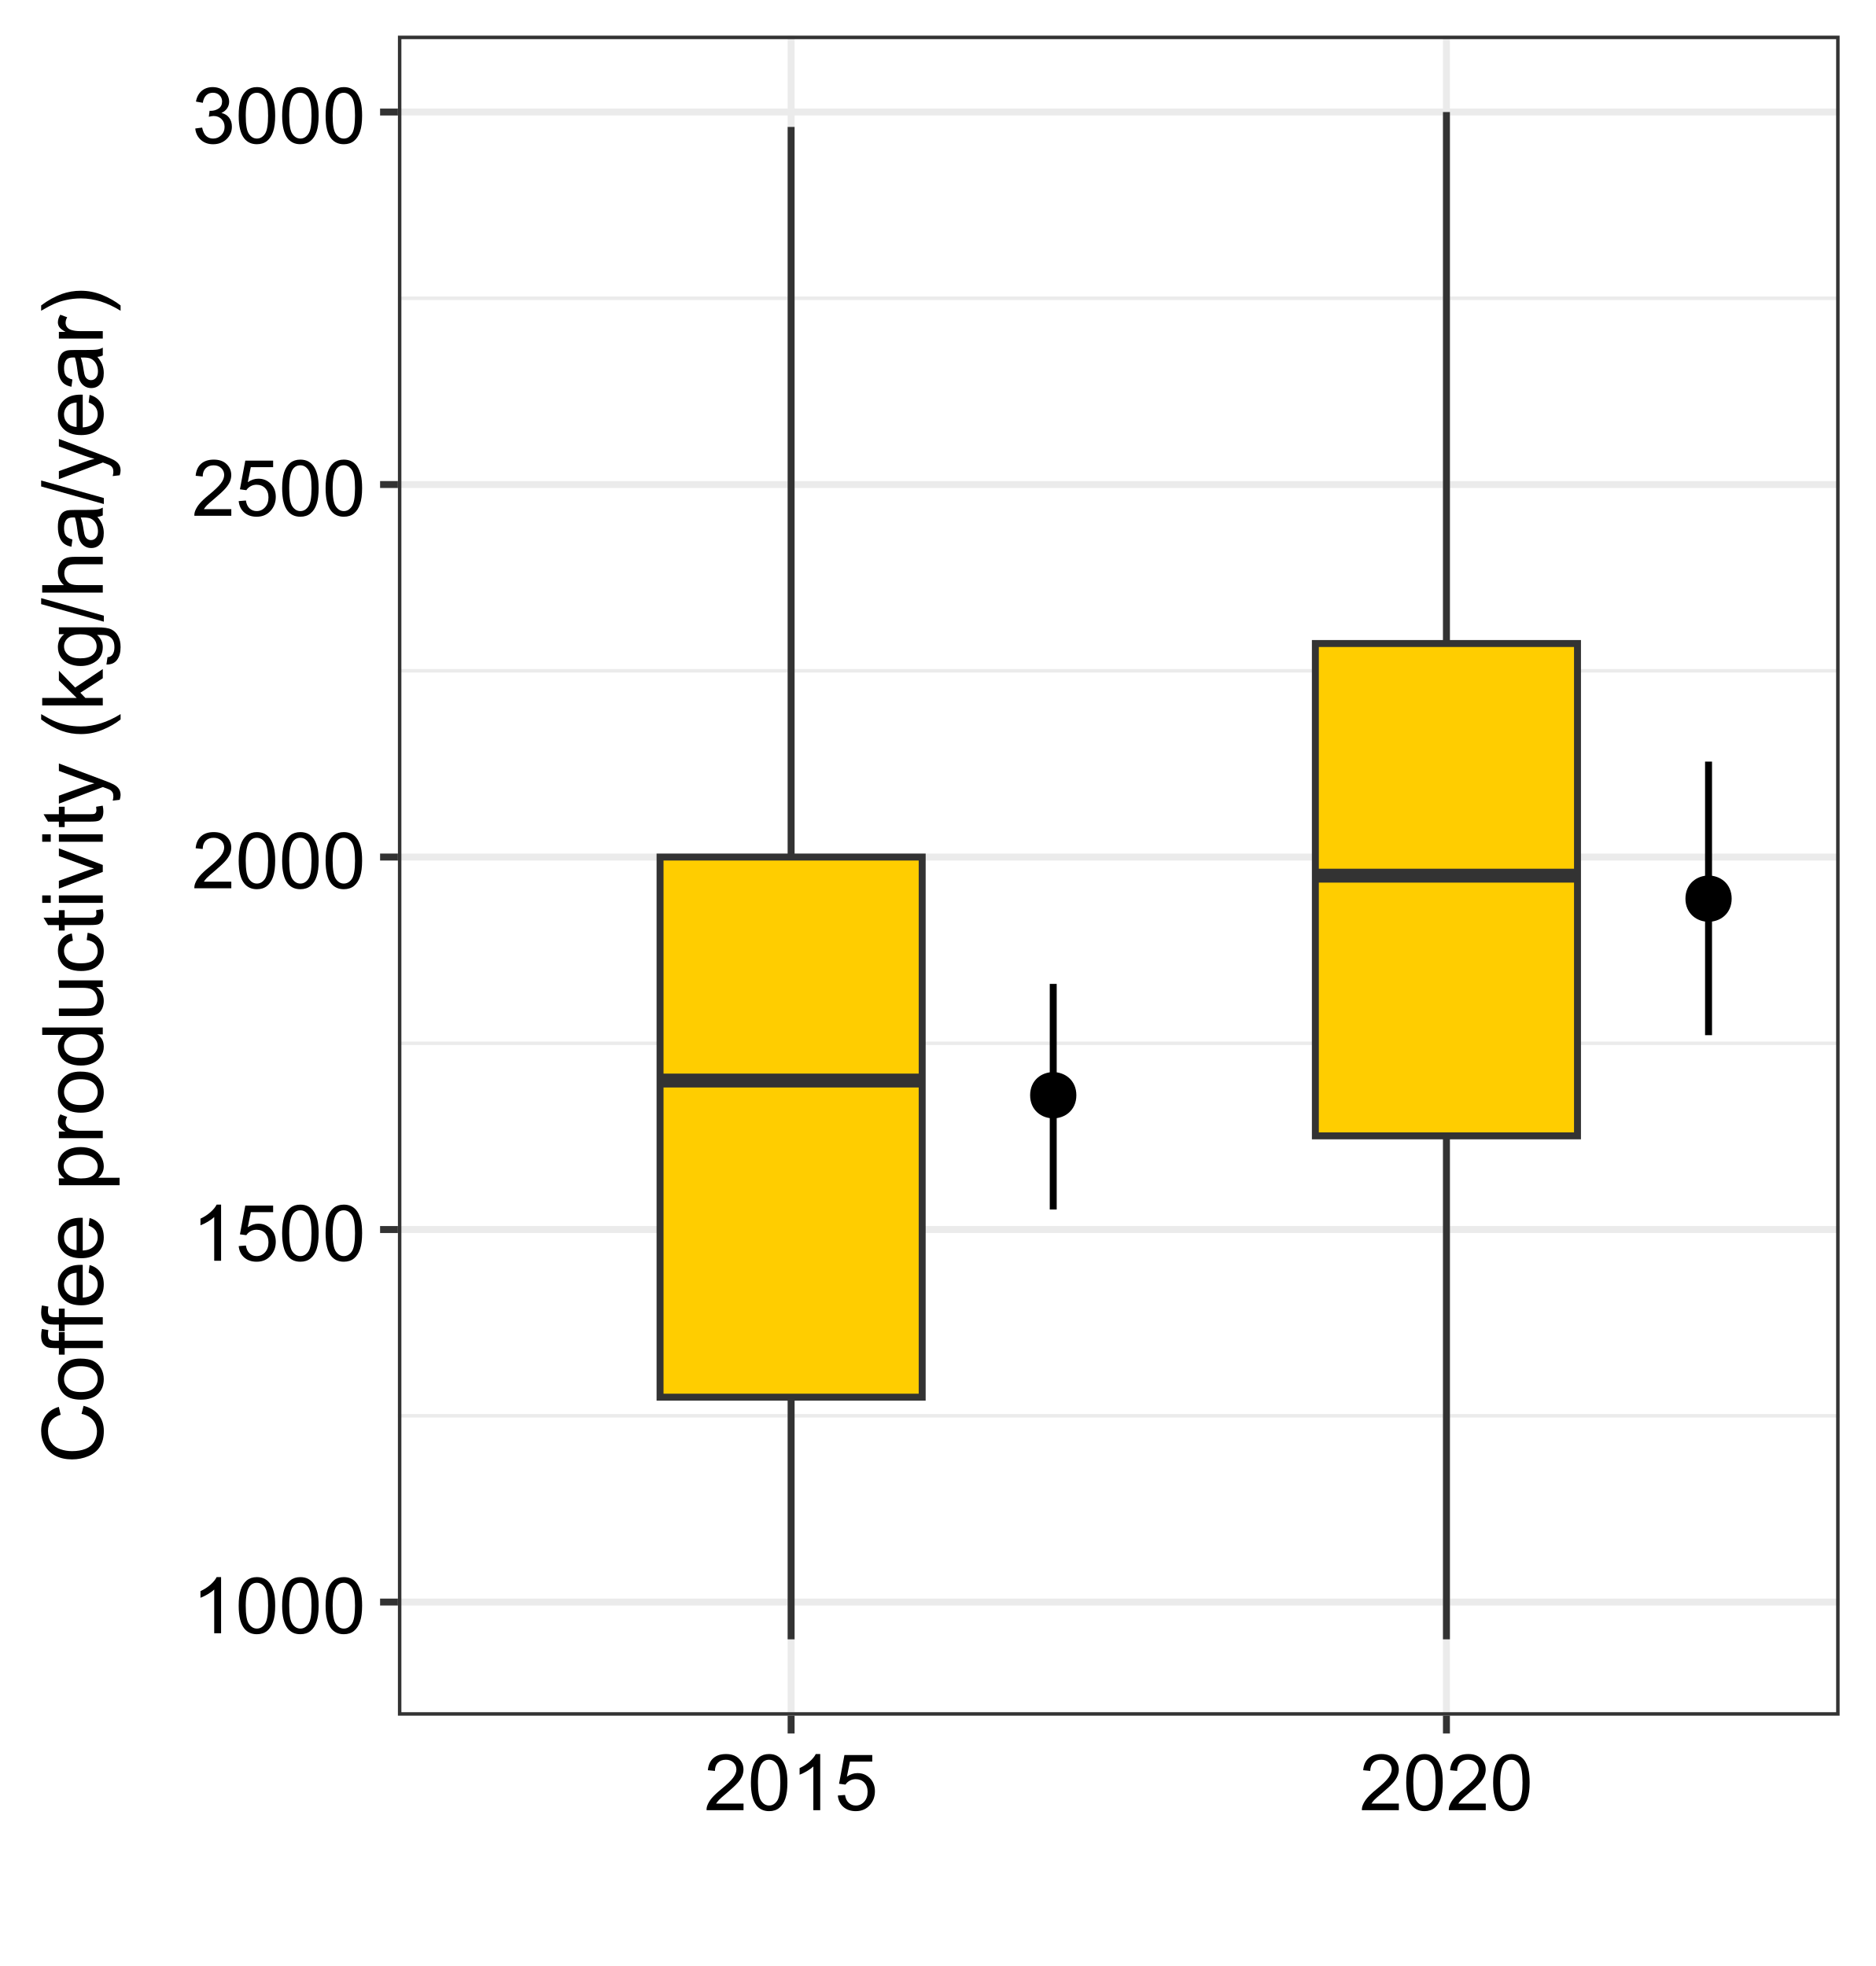
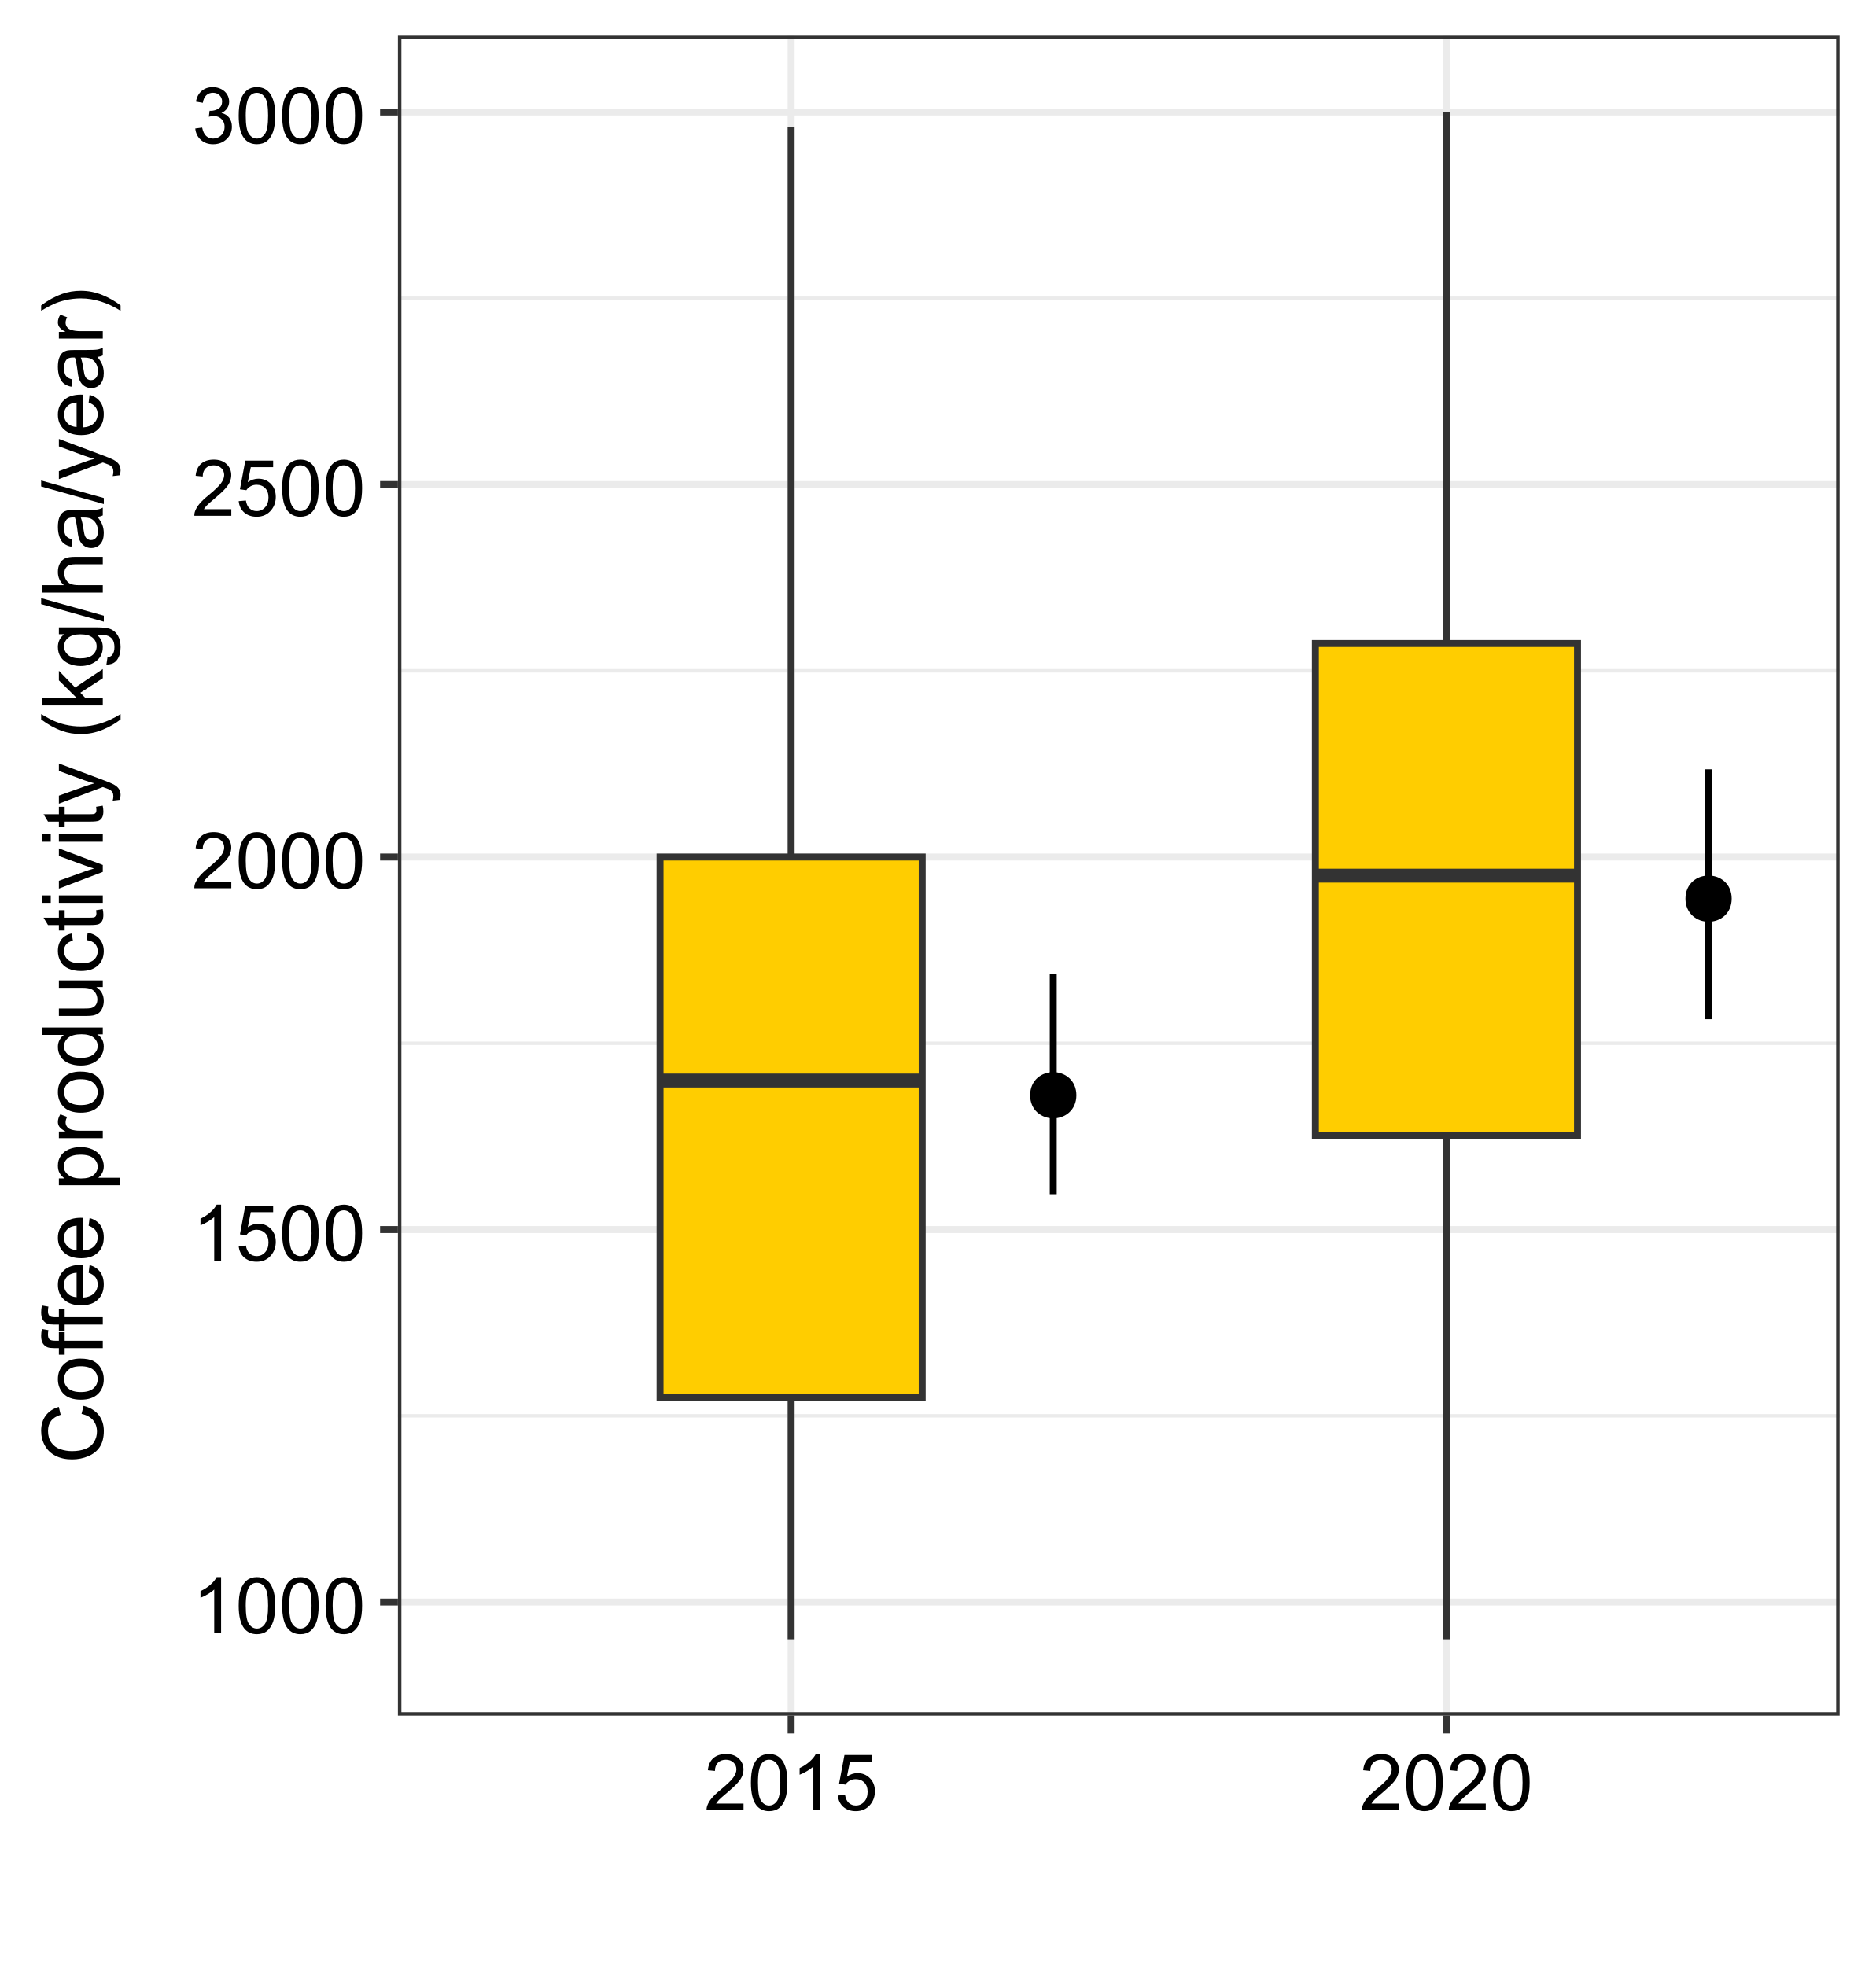
<svg xmlns="http://www.w3.org/2000/svg" xmlns:xlink="http://www.w3.org/1999/xlink" width="288" height="302" viewBox="0 0 288 302">
  <defs>
    <g>
      <g id="glyph-0-0">
        <path d="M 4.469 0 L 3.414 0 L 3.414 -6.719 C 3.16 -6.477 2.828 -6.234 2.418 -5.992 C 2.004 -5.75 1.633 -5.57 1.305 -5.449 L 1.305 -6.469 C 1.895 -6.746 2.41 -7.082 2.852 -7.477 C 3.293 -7.871 3.605 -8.254 3.789 -8.625 L 4.469 -8.625 Z M 4.469 0 " />
      </g>
      <g id="glyph-0-1">
        <path d="M 0.5 -4.234 C 0.5 -5.25 0.602 -6.07 0.812 -6.688 C 1.02 -7.309 1.332 -7.785 1.742 -8.121 C 2.156 -8.457 2.672 -8.625 3.297 -8.625 C 3.758 -8.625 4.164 -8.531 4.512 -8.348 C 4.859 -8.16 5.145 -7.895 5.375 -7.543 C 5.598 -7.195 5.777 -6.77 5.906 -6.266 C 6.035 -5.766 6.102 -5.086 6.102 -4.234 C 6.102 -3.227 5.996 -2.414 5.789 -1.797 C 5.582 -1.176 5.273 -0.699 4.859 -0.359 C 4.449 -0.023 3.926 0.148 3.297 0.148 C 2.469 0.148 1.82 -0.152 1.348 -0.742 C 0.781 -1.461 0.5 -2.621 0.5 -4.234 M 1.582 -4.234 C 1.582 -2.824 1.746 -1.887 2.078 -1.422 C 2.406 -0.953 2.812 -0.719 3.297 -0.719 C 3.781 -0.719 4.191 -0.953 4.52 -1.422 C 4.852 -1.891 5.016 -2.828 5.016 -4.234 C 5.016 -5.648 4.852 -6.59 4.52 -7.055 C 4.191 -7.52 3.781 -7.75 3.289 -7.75 C 2.801 -7.75 2.414 -7.547 2.125 -7.137 C 1.766 -6.613 1.582 -5.645 1.582 -4.234 Z M 1.582 -4.234 " />
      </g>
      <g id="glyph-0-2">
        <path d="M 0.5 -2.25 L 1.605 -2.344 C 1.688 -1.805 1.879 -1.398 2.176 -1.129 C 2.477 -0.855 2.836 -0.719 3.258 -0.719 C 3.766 -0.719 4.195 -0.91 4.547 -1.297 C 4.898 -1.676 5.074 -2.188 5.074 -2.82 C 5.074 -3.418 4.906 -3.895 4.566 -4.242 C 4.23 -4.59 3.785 -4.762 3.242 -4.766 C 2.898 -4.762 2.594 -4.688 2.32 -4.531 C 2.047 -4.379 1.832 -4.18 1.676 -3.93 L 0.688 -4.062 L 1.516 -8.473 L 5.789 -8.473 L 5.789 -7.465 L 2.359 -7.465 L 1.898 -5.156 C 2.414 -5.516 2.953 -5.695 3.523 -5.695 C 4.273 -5.695 4.906 -5.434 5.422 -4.914 C 5.938 -4.395 6.195 -3.727 6.195 -2.914 C 6.195 -2.133 5.965 -1.461 5.516 -0.898 C 4.961 -0.203 4.211 0.148 3.258 0.148 C 2.477 0.148 1.84 -0.074 1.344 -0.508 C 0.852 -0.945 0.57 -1.527 0.5 -2.25 Z M 0.5 -2.25 " />
      </g>
      <g id="glyph-0-3">
        <path d="M 6.039 -1.016 L 6.039 0 L 0.363 0 C 0.355 -0.254 0.395 -0.5 0.484 -0.734 C 0.629 -1.117 0.863 -1.5 1.18 -1.875 C 1.5 -2.25 1.957 -2.684 2.562 -3.176 C 3.492 -3.941 4.125 -4.547 4.453 -4.996 C 4.781 -5.441 4.945 -5.867 4.945 -6.266 C 4.945 -6.68 4.797 -7.035 4.496 -7.32 C 4.199 -7.609 3.809 -7.75 3.328 -7.75 C 2.82 -7.75 2.414 -7.602 2.109 -7.297 C 1.805 -6.992 1.648 -6.57 1.648 -6.031 L 0.562 -6.141 C 0.637 -6.949 0.918 -7.566 1.398 -7.988 C 1.883 -8.414 2.535 -8.625 3.352 -8.625 C 4.176 -8.625 4.828 -8.398 5.309 -7.938 C 5.789 -7.484 6.031 -6.914 6.031 -6.242 C 6.031 -5.895 5.957 -5.559 5.82 -5.227 C 5.676 -4.895 5.445 -4.543 5.117 -4.18 C 4.793 -3.809 4.25 -3.305 3.492 -2.664 C 2.859 -2.133 2.453 -1.773 2.273 -1.586 C 2.094 -1.395 1.945 -1.203 1.828 -1.016 Z M 6.039 -1.016 " />
      </g>
      <g id="glyph-0-4">
        <path d="M 0.504 -2.266 L 1.559 -2.406 C 1.68 -1.812 1.887 -1.379 2.176 -1.117 C 2.469 -0.852 2.82 -0.719 3.242 -0.719 C 3.734 -0.719 4.156 -0.891 4.496 -1.234 C 4.84 -1.578 5.008 -2.004 5.008 -2.516 C 5.008 -2.996 4.852 -3.398 4.535 -3.711 C 4.219 -4.027 3.816 -4.184 3.328 -4.184 C 3.129 -4.184 2.879 -4.145 2.586 -4.066 L 2.703 -4.992 C 2.773 -4.984 2.828 -4.98 2.871 -4.98 C 3.32 -4.98 3.723 -5.098 4.086 -5.332 C 4.441 -5.566 4.621 -5.926 4.625 -6.414 C 4.621 -6.805 4.492 -7.121 4.23 -7.375 C 3.969 -7.629 3.629 -7.758 3.219 -7.758 C 2.805 -7.758 2.465 -7.629 2.191 -7.371 C 1.918 -7.113 1.742 -6.727 1.664 -6.211 L 0.609 -6.398 C 0.738 -7.105 1.031 -7.652 1.488 -8.043 C 1.945 -8.43 2.516 -8.625 3.195 -8.625 C 3.664 -8.625 4.094 -8.523 4.488 -8.324 C 4.883 -8.121 5.184 -7.848 5.395 -7.5 C 5.602 -7.152 5.707 -6.781 5.707 -6.391 C 5.707 -6.02 5.609 -5.684 5.406 -5.379 C 5.211 -5.074 4.914 -4.832 4.523 -4.652 C 5.031 -4.535 5.426 -4.293 5.707 -3.922 C 5.988 -3.555 6.129 -3.09 6.129 -2.539 C 6.129 -1.789 5.855 -1.152 5.309 -0.629 C 4.762 -0.109 4.07 0.152 3.234 0.152 C 2.48 0.152 1.855 -0.074 1.355 -0.523 C 0.859 -0.969 0.574 -1.555 0.504 -2.266 Z M 0.504 -2.266 " />
      </g>
      <g id="glyph-1-0">
        <path d="M -3.262 -7.641 L -2.953 -8.875 C -1.941 -8.617 -1.168 -8.152 -0.637 -7.48 C -0.105 -6.809 0.16 -5.988 0.16 -5.02 C 0.16 -4.02 -0.047 -3.203 -0.453 -2.574 C -0.863 -1.945 -1.453 -1.469 -2.227 -1.141 C -3.004 -0.812 -3.836 -0.648 -4.723 -0.648 C -5.691 -0.648 -6.535 -0.832 -7.258 -1.203 C -7.98 -1.574 -8.527 -2.102 -8.902 -2.785 C -9.277 -3.469 -9.465 -4.219 -9.465 -5.039 C -9.465 -5.973 -9.227 -6.754 -8.754 -7.391 C -8.281 -8.023 -7.613 -8.465 -6.754 -8.715 L -6.469 -7.504 C -7.145 -7.289 -7.637 -6.973 -7.945 -6.562 C -8.258 -6.152 -8.41 -5.637 -8.41 -5.016 C -8.41 -4.301 -8.238 -3.703 -7.898 -3.223 C -7.555 -2.742 -7.094 -2.402 -6.516 -2.211 C -5.938 -2.016 -5.344 -1.918 -4.73 -1.918 C -3.938 -1.918 -3.246 -2.031 -2.656 -2.262 C -2.066 -2.492 -1.625 -2.852 -1.332 -3.34 C -1.039 -3.824 -0.895 -4.352 -0.895 -4.918 C -0.895 -5.609 -1.094 -6.191 -1.492 -6.672 C -1.891 -7.148 -2.48 -7.473 -3.262 -7.641 Z M -3.262 -7.641 " />
      </g>
      <g id="glyph-1-1">
        <path d="M -3.371 -0.434 C -4.617 -0.434 -5.543 -0.777 -6.145 -1.473 C -6.645 -2.051 -6.895 -2.758 -6.895 -3.594 C -6.895 -4.52 -6.59 -5.277 -5.984 -5.867 C -5.375 -6.453 -4.535 -6.746 -3.465 -6.746 C -2.598 -6.746 -1.914 -6.617 -1.418 -6.355 C -0.922 -6.098 -0.535 -5.719 -0.262 -5.223 C 0.016 -4.723 0.152 -4.18 0.152 -3.594 C 0.152 -2.648 -0.148 -1.887 -0.754 -1.305 C -1.359 -0.723 -2.23 -0.434 -3.371 -0.434 M -3.371 -1.605 C -2.508 -1.605 -1.859 -1.793 -1.43 -2.172 C -1 -2.547 -0.785 -3.023 -0.785 -3.594 C -0.785 -4.16 -1.004 -4.633 -1.434 -5.008 C -1.867 -5.387 -2.523 -5.574 -3.41 -5.574 C -4.242 -5.574 -4.875 -5.383 -5.305 -5.004 C -5.734 -4.625 -5.949 -4.156 -5.949 -3.594 C -5.949 -3.023 -5.734 -2.547 -5.305 -2.172 C -4.879 -1.793 -4.234 -1.605 -3.371 -1.605 Z M -3.371 -1.605 " />
      </g>
      <g id="glyph-1-2">
        <path d="M 0 -1.129 L -5.852 -1.129 L -5.852 -0.121 L -6.742 -0.121 L -6.742 -1.129 L -7.457 -1.129 C -7.91 -1.129 -8.246 -1.172 -8.469 -1.25 C -8.766 -1.359 -9.004 -1.555 -9.188 -1.832 C -9.371 -2.109 -9.465 -2.496 -9.465 -2.996 C -9.465 -3.316 -9.426 -3.672 -9.352 -4.062 L -8.352 -3.891 C -8.395 -3.652 -8.418 -3.43 -8.418 -3.219 C -8.418 -2.871 -8.344 -2.625 -8.195 -2.48 C -8.047 -2.34 -7.77 -2.266 -7.363 -2.266 L -6.742 -2.266 L -6.742 -3.582 L -5.852 -3.582 L -5.852 -2.266 L 0 -2.266 Z M 0 -1.129 " />
      </g>
      <g id="glyph-1-3">
        <path d="M -2.172 -5.473 L -2.023 -6.652 C -1.336 -6.465 -0.801 -6.121 -0.418 -5.617 C -0.039 -5.113 0.152 -4.473 0.152 -3.688 C 0.152 -2.703 -0.152 -1.922 -0.758 -1.344 C -1.367 -0.766 -2.219 -0.477 -3.312 -0.477 C -4.449 -0.477 -5.328 -0.77 -5.953 -1.352 C -6.582 -1.938 -6.895 -2.695 -6.895 -3.625 C -6.895 -4.527 -6.586 -5.262 -5.973 -5.832 C -5.359 -6.406 -4.496 -6.691 -3.383 -6.691 C -3.316 -6.691 -3.215 -6.688 -3.078 -6.684 L -3.078 -1.656 C -2.34 -1.699 -1.77 -1.91 -1.379 -2.285 C -0.984 -2.66 -0.785 -3.133 -0.785 -3.695 C -0.785 -4.113 -0.898 -4.473 -1.117 -4.766 C -1.336 -5.062 -1.688 -5.297 -2.172 -5.473 M -4.02 -1.719 L -4.02 -5.484 C -4.586 -5.434 -5.012 -5.289 -5.293 -5.055 C -5.734 -4.688 -5.953 -4.219 -5.953 -3.637 C -5.953 -3.113 -5.777 -2.672 -5.426 -2.312 C -5.074 -1.957 -4.605 -1.758 -4.02 -1.719 Z M -4.02 -1.719 " />
      </g>
      <g id="glyph-1-4">
</g>
      <g id="glyph-1-5">
        <path d="M 2.582 -0.855 L -6.742 -0.855 L -6.742 -1.898 L -5.867 -1.898 C -6.207 -2.145 -6.465 -2.422 -6.637 -2.73 C -6.809 -3.039 -6.895 -3.414 -6.895 -3.852 C -6.895 -4.43 -6.746 -4.938 -6.449 -5.375 C -6.152 -5.816 -5.734 -6.148 -5.195 -6.375 C -4.656 -6.598 -4.066 -6.711 -3.422 -6.711 C -2.73 -6.711 -2.109 -6.586 -1.559 -6.34 C -1.008 -6.09 -0.582 -5.73 -0.289 -5.258 C 0.004 -4.789 0.152 -4.289 0.152 -3.77 C 0.152 -3.391 0.07 -3.047 -0.09 -2.746 C -0.25 -2.441 -0.453 -2.195 -0.699 -2 L 2.582 -2 L 2.582 -0.855 M -3.332 -1.891 C -2.465 -1.891 -1.824 -2.066 -1.41 -2.418 C -0.996 -2.77 -0.785 -3.195 -0.785 -3.695 C -0.785 -4.203 -1 -4.637 -1.43 -5 C -1.859 -5.359 -2.527 -5.543 -3.426 -5.543 C -4.285 -5.543 -4.93 -5.363 -5.359 -5.012 C -5.785 -4.656 -6 -4.234 -6 -3.746 C -6 -3.258 -5.77 -2.828 -5.316 -2.453 C -4.859 -2.078 -4.199 -1.891 -3.332 -1.891 Z M -3.332 -1.891 " />
      </g>
      <g id="glyph-1-6">
        <path d="M 0 -0.844 L -6.742 -0.844 L -6.742 -1.871 L -5.719 -1.871 C -6.199 -2.137 -6.512 -2.379 -6.664 -2.598 C -6.816 -2.82 -6.895 -3.066 -6.895 -3.332 C -6.895 -3.719 -6.77 -4.109 -6.523 -4.508 L -5.465 -4.113 C -5.629 -3.836 -5.711 -3.555 -5.711 -3.277 C -5.711 -3.027 -5.637 -2.801 -5.488 -2.602 C -5.336 -2.402 -5.129 -2.262 -4.863 -2.176 C -4.457 -2.051 -4.012 -1.988 -3.531 -1.988 L 0 -1.988 Z M 0 -0.844 " />
      </g>
      <g id="glyph-1-7">
        <path d="M 0 -5.23 L -0.852 -5.23 C -0.184 -4.805 0.152 -4.176 0.152 -3.344 C 0.152 -2.809 0.004 -2.312 -0.293 -1.863 C -0.59 -1.414 -1 -1.062 -1.531 -0.816 C -2.062 -0.566 -2.676 -0.445 -3.363 -0.445 C -4.039 -0.445 -4.648 -0.555 -5.195 -0.781 C -5.742 -1.004 -6.164 -1.34 -6.457 -1.789 C -6.746 -2.238 -6.895 -2.738 -6.895 -3.293 C -6.895 -3.699 -6.809 -4.062 -6.637 -4.379 C -6.465 -4.695 -6.242 -4.957 -5.969 -5.156 L -9.305 -5.156 L -9.305 -6.289 L 0 -6.289 L 0 -5.23 M -3.363 -1.617 C -2.5 -1.617 -1.855 -1.801 -1.43 -2.164 C -1 -2.527 -0.785 -2.957 -0.785 -3.453 C -0.785 -3.953 -0.992 -4.375 -1.398 -4.727 C -1.809 -5.074 -2.43 -5.25 -3.27 -5.25 C -4.191 -5.25 -4.867 -5.07 -5.301 -4.715 C -5.73 -4.359 -5.949 -3.922 -5.949 -3.402 C -5.949 -2.895 -5.742 -2.469 -5.324 -2.129 C -4.91 -1.789 -4.258 -1.617 -3.363 -1.617 Z M -3.363 -1.617 " />
      </g>
      <g id="glyph-1-8">
        <path d="M 0 -5.273 L -0.988 -5.273 C -0.227 -4.75 0.152 -4.039 0.152 -3.137 C 0.152 -2.738 0.074 -2.367 -0.074 -2.023 C -0.227 -1.676 -0.422 -1.422 -0.652 -1.254 C -0.883 -1.086 -1.164 -0.969 -1.5 -0.902 C -1.723 -0.855 -2.078 -0.832 -2.562 -0.832 L -6.742 -0.832 L -6.742 -1.973 L -3.004 -1.973 C -2.406 -1.973 -2.004 -1.996 -1.797 -2.043 C -1.496 -2.117 -1.262 -2.27 -1.09 -2.5 C -0.918 -2.734 -0.832 -3.023 -0.832 -3.363 C -0.832 -3.707 -0.918 -4.027 -1.094 -4.328 C -1.27 -4.629 -1.508 -4.844 -1.812 -4.969 C -2.113 -5.094 -2.555 -5.156 -3.129 -5.156 L -6.742 -5.156 L -6.742 -6.297 L 0 -6.297 Z M 0 -5.273 " />
      </g>
      <g id="glyph-1-9">
        <path d="M -2.469 -5.258 L -2.324 -6.379 C -1.547 -6.258 -0.941 -5.941 -0.504 -5.438 C -0.066 -4.93 0.152 -4.309 0.152 -3.574 C 0.152 -2.652 -0.148 -1.91 -0.754 -1.348 C -1.355 -0.789 -2.219 -0.508 -3.344 -0.508 C -4.074 -0.508 -4.711 -0.629 -5.258 -0.871 C -5.801 -1.109 -6.211 -1.477 -6.484 -1.973 C -6.758 -2.465 -6.895 -3 -6.895 -3.582 C -6.895 -4.312 -6.707 -4.91 -6.34 -5.375 C -5.969 -5.844 -5.441 -6.141 -4.762 -6.273 L -4.59 -5.16 C -5.043 -5.055 -5.383 -4.867 -5.609 -4.598 C -5.84 -4.332 -5.953 -4.004 -5.953 -3.625 C -5.953 -3.051 -5.746 -2.582 -5.336 -2.223 C -4.922 -1.863 -4.27 -1.684 -3.375 -1.684 C -2.473 -1.684 -1.812 -1.855 -1.402 -2.203 C -0.992 -2.551 -0.785 -3.004 -0.785 -3.562 C -0.785 -4.008 -0.926 -4.383 -1.199 -4.684 C -1.477 -4.984 -1.898 -5.176 -2.469 -5.258 Z M -2.469 -5.258 " />
      </g>
      <g id="glyph-1-10">
        <path d="M -1.023 -3.352 L -0.012 -3.516 C 0.055 -3.195 0.09 -2.906 0.09 -2.652 C 0.09 -2.238 0.023 -1.918 -0.109 -1.688 C -0.238 -1.461 -0.41 -1.301 -0.625 -1.207 C -0.84 -1.113 -1.289 -1.066 -1.973 -1.066 L -5.852 -1.066 L -5.852 -0.23 L -6.742 -0.23 L -6.742 -1.066 L -8.41 -1.066 L -9.098 -2.203 L -6.742 -2.203 L -6.742 -3.352 L -5.852 -3.352 L -5.852 -2.203 L -1.91 -2.203 C -1.586 -2.203 -1.375 -2.223 -1.281 -2.262 C -1.188 -2.305 -1.113 -2.367 -1.059 -2.461 C -1.004 -2.551 -0.977 -2.68 -0.977 -2.852 C -0.977 -2.977 -0.992 -3.145 -1.023 -3.352 Z M -1.023 -3.352 " />
      </g>
      <g id="glyph-1-11">
        <path d="M -7.992 -0.863 L -9.305 -0.863 L -9.305 -2.008 L -7.992 -2.008 L -7.992 -0.863 M 0 -0.863 L -6.742 -0.863 L -6.742 -2.008 L 0 -2.008 Z M 0 -0.863 " />
      </g>
      <g id="glyph-1-12">
        <path d="M 0 -2.73 L -6.742 -0.164 L -6.742 -1.371 L -2.703 -2.82 C -2.27 -2.977 -1.816 -3.117 -1.344 -3.25 C -1.699 -3.352 -2.129 -3.492 -2.629 -3.676 L -6.742 -5.172 L -6.742 -6.348 L 0 -3.797 Z M 0 -2.73 " />
      </g>
      <g id="glyph-1-13">
        <path d="M 2.598 -0.805 L 1.523 -0.68 C 1.59 -0.93 1.625 -1.148 1.625 -1.332 C 1.625 -1.586 1.582 -1.789 1.5 -1.941 C 1.414 -2.094 1.293 -2.219 1.145 -2.316 C 1.027 -2.391 0.746 -2.504 0.293 -2.664 C 0.23 -2.688 0.137 -2.723 0.012 -2.766 L -6.742 -0.211 L -6.742 -1.441 L -2.836 -2.844 C -2.344 -3.027 -1.82 -3.188 -1.277 -3.332 C -1.801 -3.465 -2.312 -3.621 -2.812 -3.801 L -6.742 -5.242 L -6.742 -6.387 L 0.113 -3.82 C 0.855 -3.547 1.363 -3.332 1.645 -3.18 C 2.02 -2.977 2.297 -2.746 2.473 -2.48 C 2.648 -2.219 2.734 -1.906 2.734 -1.543 C 2.734 -1.324 2.688 -1.078 2.598 -0.805 Z M 2.598 -0.805 " />
      </g>
      <g id="glyph-1-14">
        <path d="M 2.734 -3.039 C 1.941 -2.41 1.008 -1.875 -0.059 -1.441 C -1.125 -1.004 -2.227 -0.789 -3.371 -0.789 C -4.379 -0.789 -5.344 -0.949 -6.266 -1.277 C -7.336 -1.656 -8.402 -2.246 -9.465 -3.039 L -9.465 -3.859 C -8.586 -3.348 -7.957 -3.008 -7.578 -2.844 C -6.996 -2.586 -6.387 -2.383 -5.75 -2.234 C -4.961 -2.051 -4.164 -1.961 -3.363 -1.961 C -1.328 -1.961 0.703 -2.594 2.734 -3.859 Z M 2.734 -3.039 " />
      </g>
      <g id="glyph-1-15">
        <path d="M 0 -0.863 L -9.305 -0.863 L -9.305 -2.008 L -4 -2.008 L -6.742 -4.711 L -6.742 -6.188 L -4.242 -3.613 L 0 -6.449 L 0 -5.039 L -3.445 -2.812 L -2.672 -2.008 L 0 -2.008 Z M 0 -0.863 " />
      </g>
      <g id="glyph-1-16">
        <path d="M 0.559 -0.648 L 0.723 -1.758 C 1.066 -1.805 1.316 -1.934 1.473 -2.145 C 1.684 -2.43 1.789 -2.816 1.789 -3.309 C 1.789 -3.836 1.684 -4.246 1.473 -4.531 C 1.262 -4.82 0.965 -5.016 0.586 -5.117 C 0.352 -5.176 -0.137 -5.203 -0.883 -5.199 C -0.293 -4.699 0 -4.078 0 -3.332 C 0 -2.406 -0.336 -1.688 -1.004 -1.18 C -1.672 -0.672 -2.473 -0.418 -3.41 -0.418 C -4.051 -0.418 -4.645 -0.535 -5.188 -0.77 C -5.734 -1 -6.152 -1.34 -6.449 -1.781 C -6.746 -2.223 -6.895 -2.742 -6.895 -3.34 C -6.895 -4.133 -6.57 -4.789 -5.93 -5.305 L -6.742 -5.305 L -6.742 -6.359 L -0.914 -6.359 C 0.137 -6.359 0.879 -6.254 1.316 -6.039 C 1.754 -5.824 2.102 -5.488 2.355 -5.023 C 2.609 -4.562 2.734 -3.992 2.734 -3.312 C 2.734 -2.508 2.555 -1.859 2.191 -1.363 C 1.832 -0.871 1.285 -0.629 0.559 -0.648 M -3.492 -1.594 C -2.605 -1.594 -1.961 -1.77 -1.555 -2.121 C -1.148 -2.473 -0.945 -2.91 -0.945 -3.441 C -0.945 -3.965 -1.148 -4.406 -1.551 -4.762 C -1.957 -5.117 -2.59 -5.293 -3.453 -5.293 C -4.277 -5.293 -4.898 -5.109 -5.32 -4.746 C -5.738 -4.379 -5.949 -3.938 -5.949 -3.422 C -5.949 -2.914 -5.742 -2.48 -5.328 -2.125 C -4.918 -1.77 -4.305 -1.594 -3.492 -1.594 Z M -3.492 -1.594 " />
      </g>
      <g id="glyph-1-17">
        <path d="M 0.16 0 L -9.465 -2.699 L -9.465 -3.613 L 0.16 -0.922 Z M 0.16 0 " />
      </g>
      <g id="glyph-1-18">
        <path d="M 0 -0.855 L -9.305 -0.855 L -9.305 -2 L -5.969 -2 C -6.586 -2.531 -6.895 -3.207 -6.895 -4.02 C -6.895 -4.516 -6.797 -4.953 -6.598 -5.32 C -6.402 -5.688 -6.129 -5.949 -5.781 -6.109 C -5.438 -6.27 -4.934 -6.348 -4.273 -6.348 L 0 -6.348 L 0 -5.203 L -4.273 -5.203 C -4.844 -5.203 -5.258 -5.082 -5.52 -4.832 C -5.781 -4.586 -5.91 -4.234 -5.91 -3.785 C -5.91 -3.445 -5.82 -3.125 -5.645 -2.828 C -5.469 -2.531 -5.234 -2.316 -4.934 -2.191 C -4.633 -2.062 -4.219 -2 -3.688 -2 L 0 -2 Z M 0 -0.855 " />
      </g>
      <g id="glyph-1-19">
        <path d="M -0.832 -5.258 C -0.473 -4.832 -0.219 -4.426 -0.07 -4.035 C 0.078 -3.641 0.152 -3.223 0.152 -2.773 C 0.152 -2.035 -0.027 -1.465 -0.391 -1.066 C -0.754 -0.668 -1.215 -0.469 -1.777 -0.469 C -2.109 -0.469 -2.41 -0.543 -2.684 -0.695 C -2.953 -0.844 -3.172 -1.043 -3.34 -1.285 C -3.504 -1.527 -3.629 -1.805 -3.715 -2.109 C -3.773 -2.332 -3.828 -2.672 -3.883 -3.125 C -3.996 -4.047 -4.125 -4.727 -4.277 -5.16 C -4.434 -5.164 -4.535 -5.168 -4.578 -5.168 C -5.043 -5.168 -5.371 -5.059 -5.562 -4.844 C -5.82 -4.551 -5.949 -4.117 -5.949 -3.543 C -5.949 -3.004 -5.855 -2.609 -5.664 -2.352 C -5.477 -2.098 -5.145 -1.906 -4.664 -1.785 L -4.816 -0.668 C -5.297 -0.77 -5.684 -0.934 -5.977 -1.168 C -6.27 -1.402 -6.496 -1.738 -6.656 -2.176 C -6.812 -2.617 -6.895 -3.129 -6.895 -3.707 C -6.895 -4.281 -6.824 -4.75 -6.691 -5.109 C -6.555 -5.469 -6.383 -5.734 -6.18 -5.902 C -5.973 -6.074 -5.715 -6.191 -5.402 -6.258 C -5.207 -6.297 -4.855 -6.316 -4.348 -6.316 L -2.824 -6.316 C -1.762 -6.316 -1.09 -6.34 -0.809 -6.391 C -0.527 -6.438 -0.258 -6.535 0 -6.68 L 0 -5.484 C -0.238 -5.367 -0.516 -5.289 -0.832 -5.258 M -3.383 -5.16 C -3.215 -4.746 -3.07 -4.125 -2.953 -3.293 C -2.883 -2.824 -2.809 -2.492 -2.723 -2.297 C -2.637 -2.102 -2.516 -1.953 -2.352 -1.848 C -2.188 -1.742 -2.008 -1.688 -1.809 -1.688 C -1.504 -1.688 -1.25 -1.805 -1.047 -2.035 C -0.844 -2.266 -0.742 -2.602 -0.742 -3.047 C -0.742 -3.488 -0.84 -3.879 -1.031 -4.223 C -1.223 -4.562 -1.488 -4.816 -1.82 -4.977 C -2.078 -5.098 -2.461 -5.16 -2.965 -5.16 Z M -3.383 -5.16 " />
      </g>
      <g id="glyph-1-20">
        <path d="M 2.734 -1.605 L 2.734 -0.785 C 0.703 -2.051 -1.328 -2.684 -3.363 -2.684 C -4.16 -2.684 -4.949 -2.594 -5.73 -2.414 C -6.367 -2.27 -6.977 -2.066 -7.559 -1.809 C -7.941 -1.645 -8.574 -1.305 -9.465 -0.789 L -9.465 -1.605 C -8.402 -2.402 -7.336 -2.988 -6.266 -3.371 C -5.344 -3.695 -4.379 -3.859 -3.371 -3.859 C -2.227 -3.859 -1.125 -3.641 -0.059 -3.203 C 1.008 -2.766 1.941 -2.23 2.734 -1.605 Z M 2.734 -1.605 " />
      </g>
    </g>
    <clipPath id="clip-0">
      <path clip-rule="nonzero" d="M 61.109 5.48 L 282.52 5.48 L 282.52 263.547 L 61.109 263.547 Z M 61.109 5.48 " />
    </clipPath>
    <clipPath id="clip-1">
      <path clip-rule="nonzero" d="M 61.109 217 L 282.52 217 L 282.52 218 L 61.109 218 Z M 61.109 217 " />
    </clipPath>
    <clipPath id="clip-2">
      <path clip-rule="nonzero" d="M 61.109 159 L 282.52 159 L 282.52 161 L 61.109 161 Z M 61.109 159 " />
    </clipPath>
    <clipPath id="clip-3">
      <path clip-rule="nonzero" d="M 61.109 102 L 282.52 102 L 282.52 104 L 61.109 104 Z M 61.109 102 " />
    </clipPath>
    <clipPath id="clip-4">
      <path clip-rule="nonzero" d="M 61.109 45 L 282.52 45 L 282.52 47 L 61.109 47 Z M 61.109 45 " />
    </clipPath>
    <clipPath id="clip-5">
      <path clip-rule="nonzero" d="M 61.109 245 L 282.52 245 L 282.52 247 L 61.109 247 Z M 61.109 245 " />
    </clipPath>
    <clipPath id="clip-6">
      <path clip-rule="nonzero" d="M 61.109 188 L 282.52 188 L 282.52 190 L 61.109 190 Z M 61.109 188 " />
    </clipPath>
    <clipPath id="clip-7">
      <path clip-rule="nonzero" d="M 61.109 131 L 282.52 131 L 282.52 133 L 61.109 133 Z M 61.109 131 " />
    </clipPath>
    <clipPath id="clip-8">
      <path clip-rule="nonzero" d="M 61.109 73 L 282.52 73 L 282.52 75 L 61.109 75 Z M 61.109 73 " />
    </clipPath>
    <clipPath id="clip-9">
      <path clip-rule="nonzero" d="M 61.109 16 L 282.52 16 L 282.52 18 L 61.109 18 Z M 61.109 16 " />
    </clipPath>
    <clipPath id="clip-10">
      <path clip-rule="nonzero" d="M 120 5.48 L 123 5.48 L 123 263.547 L 120 263.547 Z M 120 5.48 " />
    </clipPath>
    <clipPath id="clip-11">
      <path clip-rule="nonzero" d="M 221 5.48 L 223 5.48 L 223 263.547 L 221 263.547 Z M 221 5.48 " />
    </clipPath>
    <clipPath id="clip-12">
      <path clip-rule="nonzero" d="M 61.109 5.48 L 282.52 5.48 L 282.52 263.547 L 61.109 263.547 Z M 61.109 5.48 " />
    </clipPath>
  </defs>
  <rect x="-28.8" y="-30.2" width="345.6" height="362.4" fill="rgb(100%, 100%, 100%)" fill-opacity="1" />
  <rect x="-28.8" y="-30.2" width="345.6" height="362.4" fill="rgb(100%, 100%, 100%)" fill-opacity="1" />
  <path fill="none" stroke-width="1.067" stroke-linecap="round" stroke-linejoin="round" stroke="rgb(100%, 100%, 100%)" stroke-opacity="1" stroke-miterlimit="10" d="M 0 302 L 288 302 L 288 0 L 0 0 Z M 0 302 " />
  <g clip-path="url(#clip-0)">
    <path fill-rule="nonzero" fill="rgb(100%, 100%, 100%)" fill-opacity="1" d="M 61.109 263.547 L 282.52 263.547 L 282.52 5.48 L 61.109 5.48 Z M 61.109 263.547 " />
  </g>
  <g clip-path="url(#clip-1)">
    <path fill="none" stroke-width="0.533" stroke-linecap="butt" stroke-linejoin="round" stroke="rgb(92.157%, 92.157%, 92.157%)" stroke-opacity="1" stroke-miterlimit="10" d="M 61.109 217.48 L 282.52 217.48 " />
  </g>
  <g clip-path="url(#clip-2)">
    <path fill="none" stroke-width="0.533" stroke-linecap="butt" stroke-linejoin="round" stroke="rgb(92.157%, 92.157%, 92.157%)" stroke-opacity="1" stroke-miterlimit="10" d="M 61.109 160.262 L 282.52 160.262 " />
  </g>
  <g clip-path="url(#clip-3)">
    <path fill="none" stroke-width="0.533" stroke-linecap="butt" stroke-linejoin="round" stroke="rgb(92.157%, 92.157%, 92.157%)" stroke-opacity="1" stroke-miterlimit="10" d="M 61.109 103.039 L 282.52 103.039 " />
  </g>
  <g clip-path="url(#clip-4)">
    <path fill="none" stroke-width="0.533" stroke-linecap="butt" stroke-linejoin="round" stroke="rgb(92.157%, 92.157%, 92.157%)" stroke-opacity="1" stroke-miterlimit="10" d="M 61.109 45.82 L 282.52 45.82 " />
  </g>
  <g clip-path="url(#clip-5)">
    <path fill="none" stroke-width="1.067" stroke-linecap="butt" stroke-linejoin="round" stroke="rgb(92.157%, 92.157%, 92.157%)" stroke-opacity="1" stroke-miterlimit="10" d="M 61.109 246.094 L 282.52 246.094 " />
  </g>
  <g clip-path="url(#clip-6)">
    <path fill="none" stroke-width="1.067" stroke-linecap="butt" stroke-linejoin="round" stroke="rgb(92.157%, 92.157%, 92.157%)" stroke-opacity="1" stroke-miterlimit="10" d="M 61.109 188.871 L 282.52 188.871 " />
  </g>
  <g clip-path="url(#clip-7)">
    <path fill="none" stroke-width="1.067" stroke-linecap="butt" stroke-linejoin="round" stroke="rgb(92.157%, 92.157%, 92.157%)" stroke-opacity="1" stroke-miterlimit="10" d="M 61.109 131.652 L 282.52 131.652 " />
  </g>
  <g clip-path="url(#clip-8)">
    <path fill="none" stroke-width="1.067" stroke-linecap="butt" stroke-linejoin="round" stroke="rgb(92.157%, 92.157%, 92.157%)" stroke-opacity="1" stroke-miterlimit="10" d="M 61.109 74.43 L 282.52 74.43 " />
  </g>
  <g clip-path="url(#clip-9)">
    <path fill="none" stroke-width="1.067" stroke-linecap="butt" stroke-linejoin="round" stroke="rgb(92.157%, 92.157%, 92.157%)" stroke-opacity="1" stroke-miterlimit="10" d="M 61.109 17.211 L 282.52 17.211 " />
  </g>
  <g clip-path="url(#clip-10)">
    <path fill="none" stroke-width="1.067" stroke-linecap="butt" stroke-linejoin="round" stroke="rgb(92.157%, 92.157%, 92.157%)" stroke-opacity="1" stroke-miterlimit="10" d="M 121.496 263.547 L 121.496 5.48 " />
  </g>
  <g clip-path="url(#clip-11)">
    <path fill="none" stroke-width="1.067" stroke-linecap="butt" stroke-linejoin="round" stroke="rgb(92.157%, 92.157%, 92.157%)" stroke-opacity="1" stroke-miterlimit="10" d="M 222.137 263.547 L 222.137 5.48 " />
  </g>
  <path fill="none" stroke-width="1.067" stroke-linecap="butt" stroke-linejoin="round" stroke="rgb(20%, 20%, 20%)" stroke-opacity="1" stroke-miterlimit="10" d="M 121.496 131.652 L 121.496 19.5 " />
  <path fill="none" stroke-width="1.067" stroke-linecap="butt" stroke-linejoin="round" stroke="rgb(20%, 20%, 20%)" stroke-opacity="1" stroke-miterlimit="10" d="M 121.496 214.621 L 121.496 251.816 " />
  <path fill-rule="nonzero" fill="rgb(100%, 80.392%, 0%)" fill-opacity="1" stroke-width="1.067" stroke-linecap="butt" stroke-linejoin="miter" stroke="rgb(20%, 20%, 20%)" stroke-opacity="1" stroke-miterlimit="10" d="M 101.367 131.652 L 101.367 214.621 L 141.625 214.621 L 141.625 131.652 Z M 101.367 131.652 " />
  <path fill="none" stroke-width="2.134" stroke-linecap="butt" stroke-linejoin="miter" stroke="rgb(20%, 20%, 20%)" stroke-opacity="1" stroke-miterlimit="10" d="M 101.367 165.984 L 141.625 165.984 " />
  <path fill="none" stroke-width="1.067" stroke-linecap="butt" stroke-linejoin="round" stroke="rgb(20%, 20%, 20%)" stroke-opacity="1" stroke-miterlimit="10" d="M 222.137 98.852 L 222.137 17.211 " />
  <path fill="none" stroke-width="1.067" stroke-linecap="butt" stroke-linejoin="round" stroke="rgb(20%, 20%, 20%)" stroke-opacity="1" stroke-miterlimit="10" d="M 222.137 174.48 L 222.137 251.816 " />
  <path fill-rule="nonzero" fill="rgb(100%, 80.392%, 0%)" fill-opacity="1" stroke-width="1.067" stroke-linecap="butt" stroke-linejoin="miter" stroke="rgb(20%, 20%, 20%)" stroke-opacity="1" stroke-miterlimit="10" d="M 202.008 98.852 L 202.008 174.48 L 242.266 174.48 L 242.266 98.852 Z M 202.008 98.852 " />
  <path fill="none" stroke-width="2.134" stroke-linecap="butt" stroke-linejoin="miter" stroke="rgb(20%, 20%, 20%)" stroke-opacity="1" stroke-miterlimit="10" d="M 202.008 134.512 L 242.266 134.512 " />
-   <path fill="none" stroke-width="1.067" stroke-linecap="butt" stroke-linejoin="round" stroke="rgb(0%, 0%, 0%)" stroke-opacity="1" stroke-miterlimit="10" d="M 161.75 185.793 L 161.75 151.133 " />
-   <path fill="none" stroke-width="1.067" stroke-linecap="butt" stroke-linejoin="round" stroke="rgb(0%, 0%, 0%)" stroke-opacity="1" stroke-miterlimit="10" d="M 262.391 159.012 L 262.391 116.992 " />
+   <path fill="none" stroke-width="1.067" stroke-linecap="butt" stroke-linejoin="round" stroke="rgb(0%, 0%, 0%)" stroke-opacity="1" stroke-miterlimit="10" d="M 161.75 183.438 L 161.75 149.672 " />
+   <path fill="none" stroke-width="1.067" stroke-linecap="butt" stroke-linejoin="round" stroke="rgb(0%, 0%, 0%)" stroke-opacity="1" stroke-miterlimit="10" d="M 262.391 156.562 L 262.391 118.176 " />
  <path fill-rule="nonzero" fill="rgb(0%, 0%, 0%)" fill-opacity="1" stroke-width="1.417" stroke-linecap="round" stroke-linejoin="round" stroke="rgb(0%, 0%, 0%)" stroke-opacity="1" stroke-miterlimit="10" d="M 164.594 168.242 C 164.594 172.031 158.91 172.031 158.91 168.242 C 158.91 164.449 164.594 164.449 164.594 168.242 " />
  <path fill-rule="nonzero" fill="rgb(0%, 0%, 0%)" fill-opacity="1" stroke-width="1.417" stroke-linecap="round" stroke-linejoin="round" stroke="rgb(0%, 0%, 0%)" stroke-opacity="1" stroke-miterlimit="10" d="M 265.234 138.043 C 265.234 141.836 259.551 141.836 259.551 138.043 C 259.551 134.254 265.234 134.254 265.234 138.043 " />
  <g clip-path="url(#clip-12)">
    <path fill="none" stroke-width="1.067" stroke-linecap="round" stroke-linejoin="round" stroke="rgb(20%, 20%, 20%)" stroke-opacity="1" stroke-miterlimit="10" d="M 61.109 263.547 L 282.52 263.547 L 282.52 5.48 L 61.109 5.48 Z M 61.109 263.547 " />
  </g>
  <g fill="rgb(0%, 0%, 0%)" fill-opacity="1">
    <use xlink:href="#glyph-0-0" x="29.484" y="250.887" />
    <use xlink:href="#glyph-0-1" x="36.158" y="250.887" />
    <use xlink:href="#glyph-0-1" x="42.832" y="250.887" />
    <use xlink:href="#glyph-0-1" x="49.506" y="250.887" />
  </g>
  <g fill="rgb(0%, 0%, 0%)" fill-opacity="1">
    <use xlink:href="#glyph-0-0" x="29.484" y="193.668" />
    <use xlink:href="#glyph-0-2" x="36.158" y="193.668" />
    <use xlink:href="#glyph-0-1" x="42.832" y="193.668" />
    <use xlink:href="#glyph-0-1" x="49.506" y="193.668" />
  </g>
  <g fill="rgb(0%, 0%, 0%)" fill-opacity="1">
    <use xlink:href="#glyph-0-3" x="29.484" y="136.445" />
    <use xlink:href="#glyph-0-1" x="36.158" y="136.445" />
    <use xlink:href="#glyph-0-1" x="42.832" y="136.445" />
    <use xlink:href="#glyph-0-1" x="49.506" y="136.445" />
  </g>
  <g fill="rgb(0%, 0%, 0%)" fill-opacity="1">
    <use xlink:href="#glyph-0-3" x="29.484" y="79.227" />
    <use xlink:href="#glyph-0-2" x="36.158" y="79.227" />
    <use xlink:href="#glyph-0-1" x="42.832" y="79.227" />
    <use xlink:href="#glyph-0-1" x="49.506" y="79.227" />
  </g>
  <g fill="rgb(0%, 0%, 0%)" fill-opacity="1">
    <use xlink:href="#glyph-0-4" x="29.484" y="22.004" />
    <use xlink:href="#glyph-0-1" x="36.158" y="22.004" />
    <use xlink:href="#glyph-0-1" x="42.832" y="22.004" />
    <use xlink:href="#glyph-0-1" x="49.506" y="22.004" />
  </g>
  <path fill="none" stroke-width="1.067" stroke-linecap="butt" stroke-linejoin="round" stroke="rgb(20%, 20%, 20%)" stroke-opacity="1" stroke-miterlimit="10" d="M 58.371 246.094 L 61.109 246.094 " />
  <path fill="none" stroke-width="1.067" stroke-linecap="butt" stroke-linejoin="round" stroke="rgb(20%, 20%, 20%)" stroke-opacity="1" stroke-miterlimit="10" d="M 58.371 188.871 L 61.109 188.871 " />
  <path fill="none" stroke-width="1.067" stroke-linecap="butt" stroke-linejoin="round" stroke="rgb(20%, 20%, 20%)" stroke-opacity="1" stroke-miterlimit="10" d="M 58.371 131.652 L 61.109 131.652 " />
  <path fill="none" stroke-width="1.067" stroke-linecap="butt" stroke-linejoin="round" stroke="rgb(20%, 20%, 20%)" stroke-opacity="1" stroke-miterlimit="10" d="M 58.371 74.43 L 61.109 74.43 " />
  <path fill="none" stroke-width="1.067" stroke-linecap="butt" stroke-linejoin="round" stroke="rgb(20%, 20%, 20%)" stroke-opacity="1" stroke-miterlimit="10" d="M 58.371 17.211 L 61.109 17.211 " />
  <path fill="none" stroke-width="1.067" stroke-linecap="butt" stroke-linejoin="round" stroke="rgb(20%, 20%, 20%)" stroke-opacity="1" stroke-miterlimit="10" d="M 121.496 266.285 L 121.496 263.547 " />
  <path fill="none" stroke-width="1.067" stroke-linecap="butt" stroke-linejoin="round" stroke="rgb(20%, 20%, 20%)" stroke-opacity="1" stroke-miterlimit="10" d="M 222.137 266.285 L 222.137 263.547 " />
  <g fill="rgb(0%, 0%, 0%)" fill-opacity="1">
    <use xlink:href="#glyph-0-3" x="108.148" y="278.066" />
    <use xlink:href="#glyph-0-1" x="114.822" y="278.066" />
    <use xlink:href="#glyph-0-0" x="121.496" y="278.066" />
    <use xlink:href="#glyph-0-2" x="128.17" y="278.066" />
  </g>
  <g fill="rgb(0%, 0%, 0%)" fill-opacity="1">
    <use xlink:href="#glyph-0-3" x="208.789" y="278.066" />
    <use xlink:href="#glyph-0-1" x="215.463" y="278.066" />
    <use xlink:href="#glyph-0-3" x="222.137" y="278.066" />
    <use xlink:href="#glyph-0-1" x="228.811" y="278.066" />
  </g>
  <g fill="rgb(0%, 0%, 0%)" fill-opacity="1">
    <use xlink:href="#glyph-1-0" x="15.785" y="224.828" />
    <use xlink:href="#glyph-1-1" x="15.785" y="215.44" />
    <use xlink:href="#glyph-1-2" x="15.785" y="208.21" />
    <use xlink:href="#glyph-1-2" x="15.785" y="204.598" />
    <use xlink:href="#glyph-1-3" x="15.785" y="200.986" />
    <use xlink:href="#glyph-1-3" x="15.785" y="193.756" />
    <use xlink:href="#glyph-1-4" x="15.785" y="186.526" />
    <use xlink:href="#glyph-1-5" x="15.785" y="182.915" />
    <use xlink:href="#glyph-1-6" x="15.785" y="175.685" />
    <use xlink:href="#glyph-1-1" x="15.785" y="171.355" />
    <use xlink:href="#glyph-1-7" x="15.785" y="164.125" />
    <use xlink:href="#glyph-1-8" x="15.785" y="156.896" />
    <use xlink:href="#glyph-1-9" x="15.785" y="149.666" />
    <use xlink:href="#glyph-1-10" x="15.785" y="143.166" />
    <use xlink:href="#glyph-1-11" x="15.785" y="139.554" />
    <use xlink:href="#glyph-1-12" x="15.785" y="136.666" />
    <use xlink:href="#glyph-1-11" x="15.785" y="130.166" />
    <use xlink:href="#glyph-1-10" x="15.785" y="127.277" />
    <use xlink:href="#glyph-1-13" x="15.785" y="123.666" />
    <use xlink:href="#glyph-1-4" x="15.785" y="117.166" />
    <use xlink:href="#glyph-1-14" x="15.785" y="113.554" />
    <use xlink:href="#glyph-1-15" x="15.785" y="109.225" />
    <use xlink:href="#glyph-1-16" x="15.785" y="102.725" />
    <use xlink:href="#glyph-1-17" x="15.785" y="95.495" />
    <use xlink:href="#glyph-1-18" x="15.785" y="91.883" />
    <use xlink:href="#glyph-1-19" x="15.785" y="84.653" />
    <use xlink:href="#glyph-1-17" x="15.785" y="77.423" />
    <use xlink:href="#glyph-1-13" x="15.785" y="73.811" />
    <use xlink:href="#glyph-1-3" x="15.785" y="67.311" />
    <use xlink:href="#glyph-1-19" x="15.785" y="60.081" />
    <use xlink:href="#glyph-1-6" x="15.785" y="52.851" />
    <use xlink:href="#glyph-1-20" x="15.785" y="48.522" />
  </g>
</svg>
